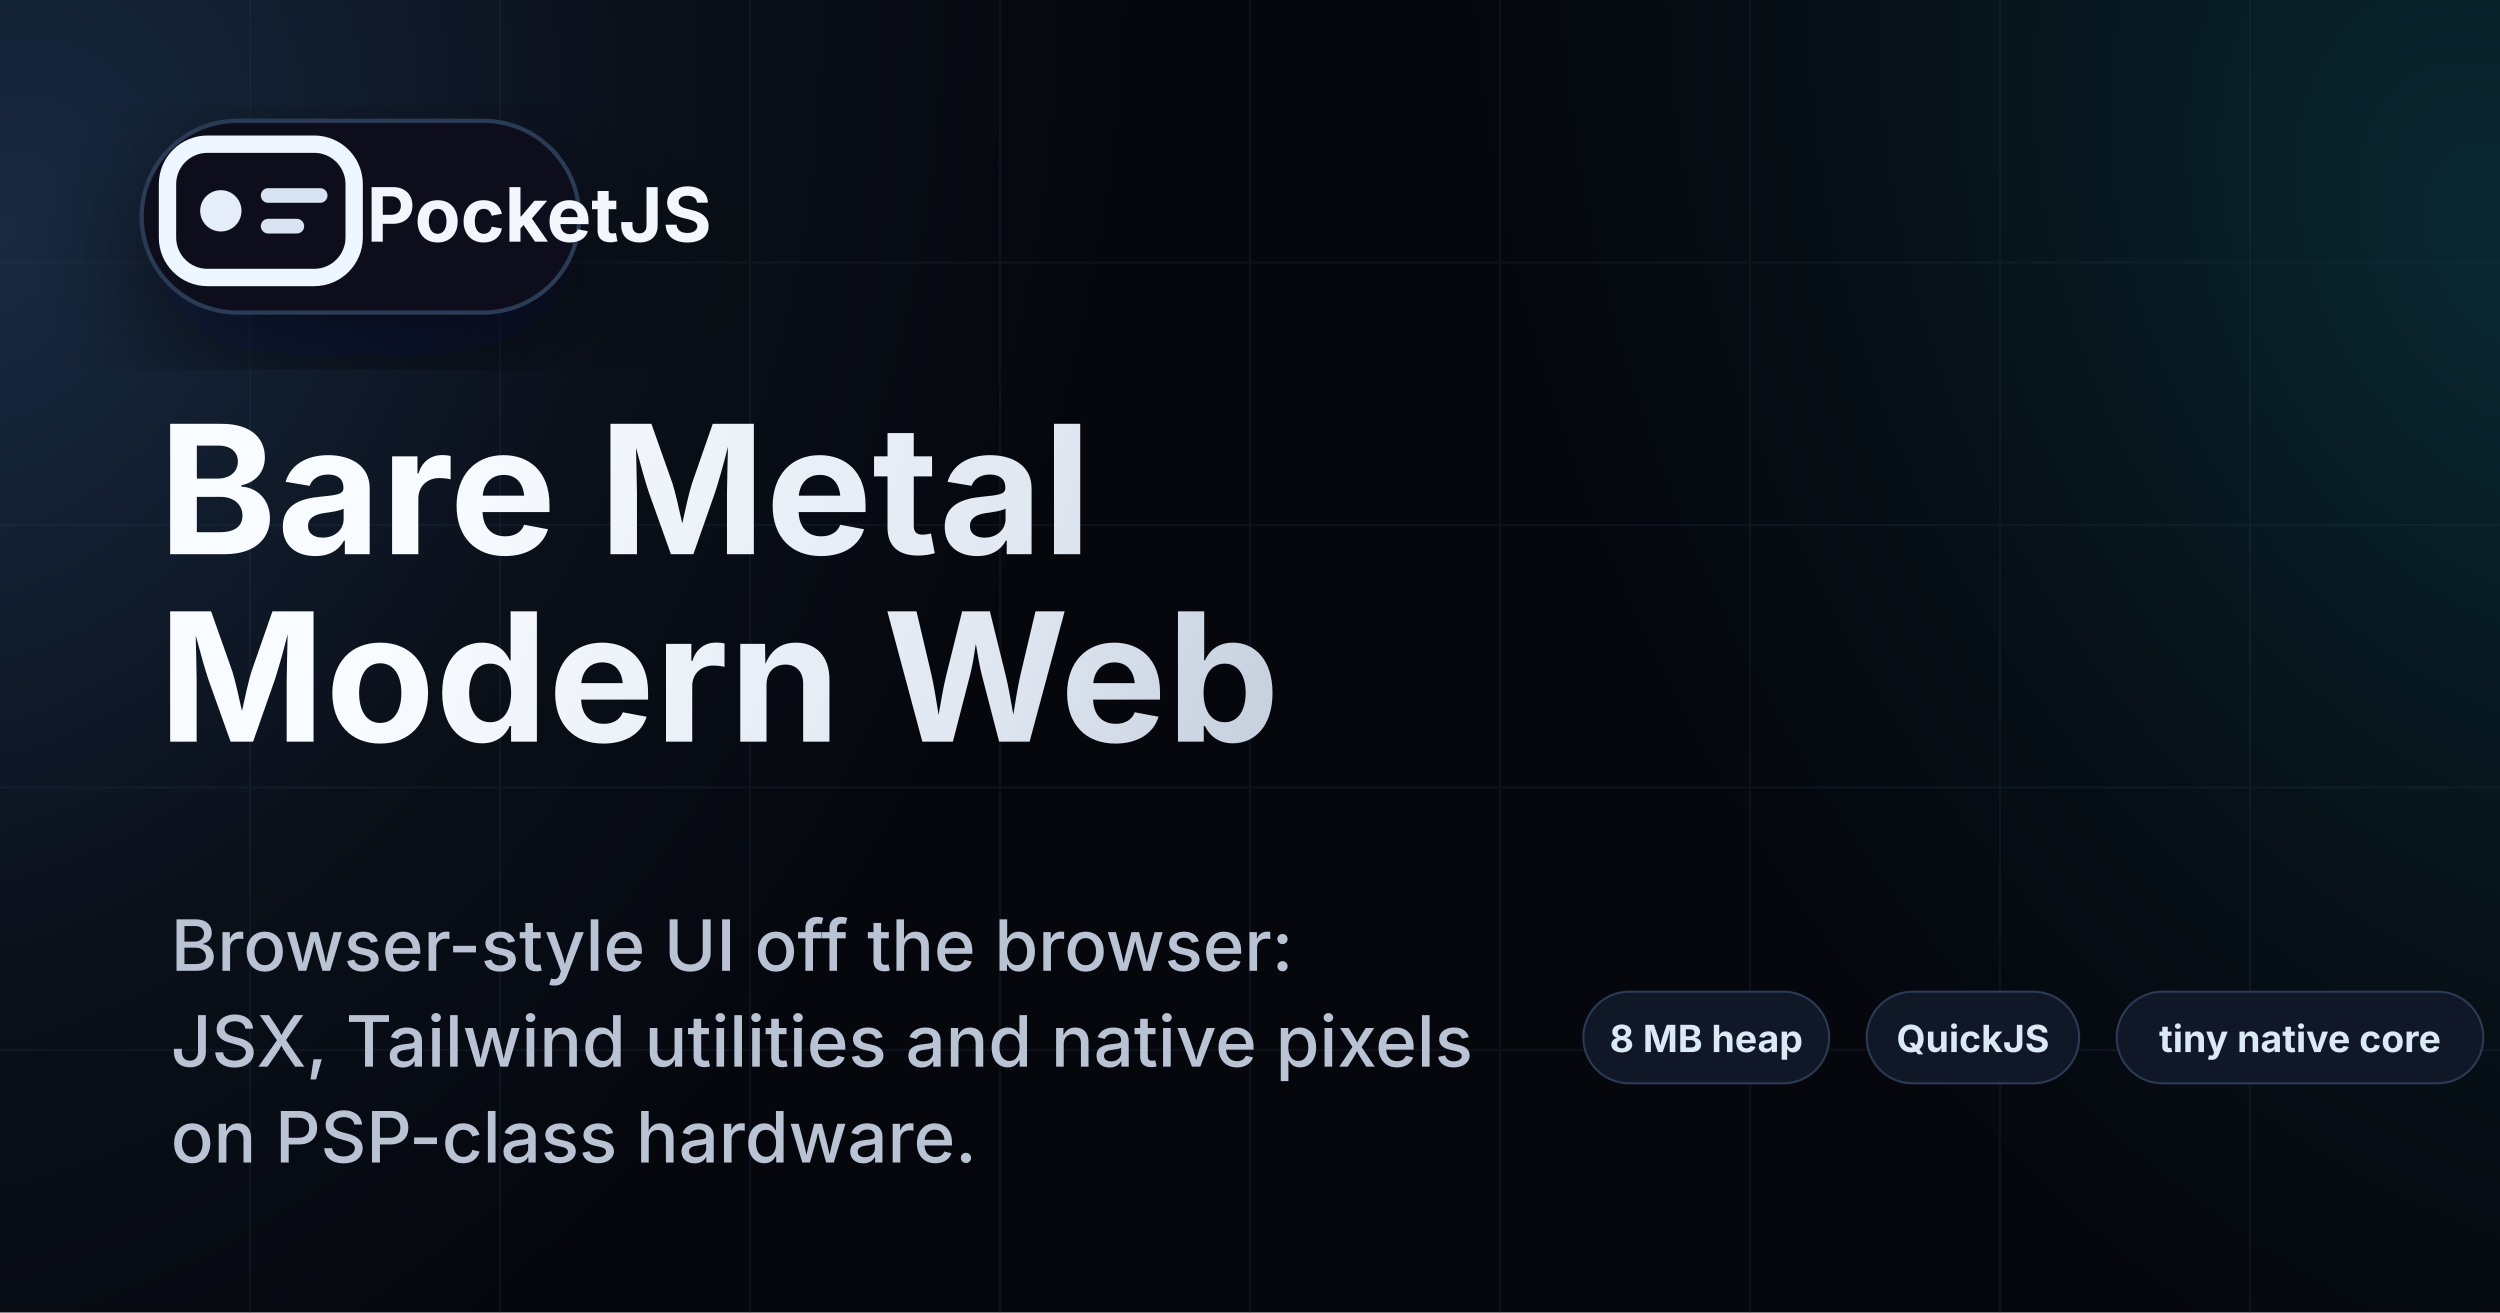
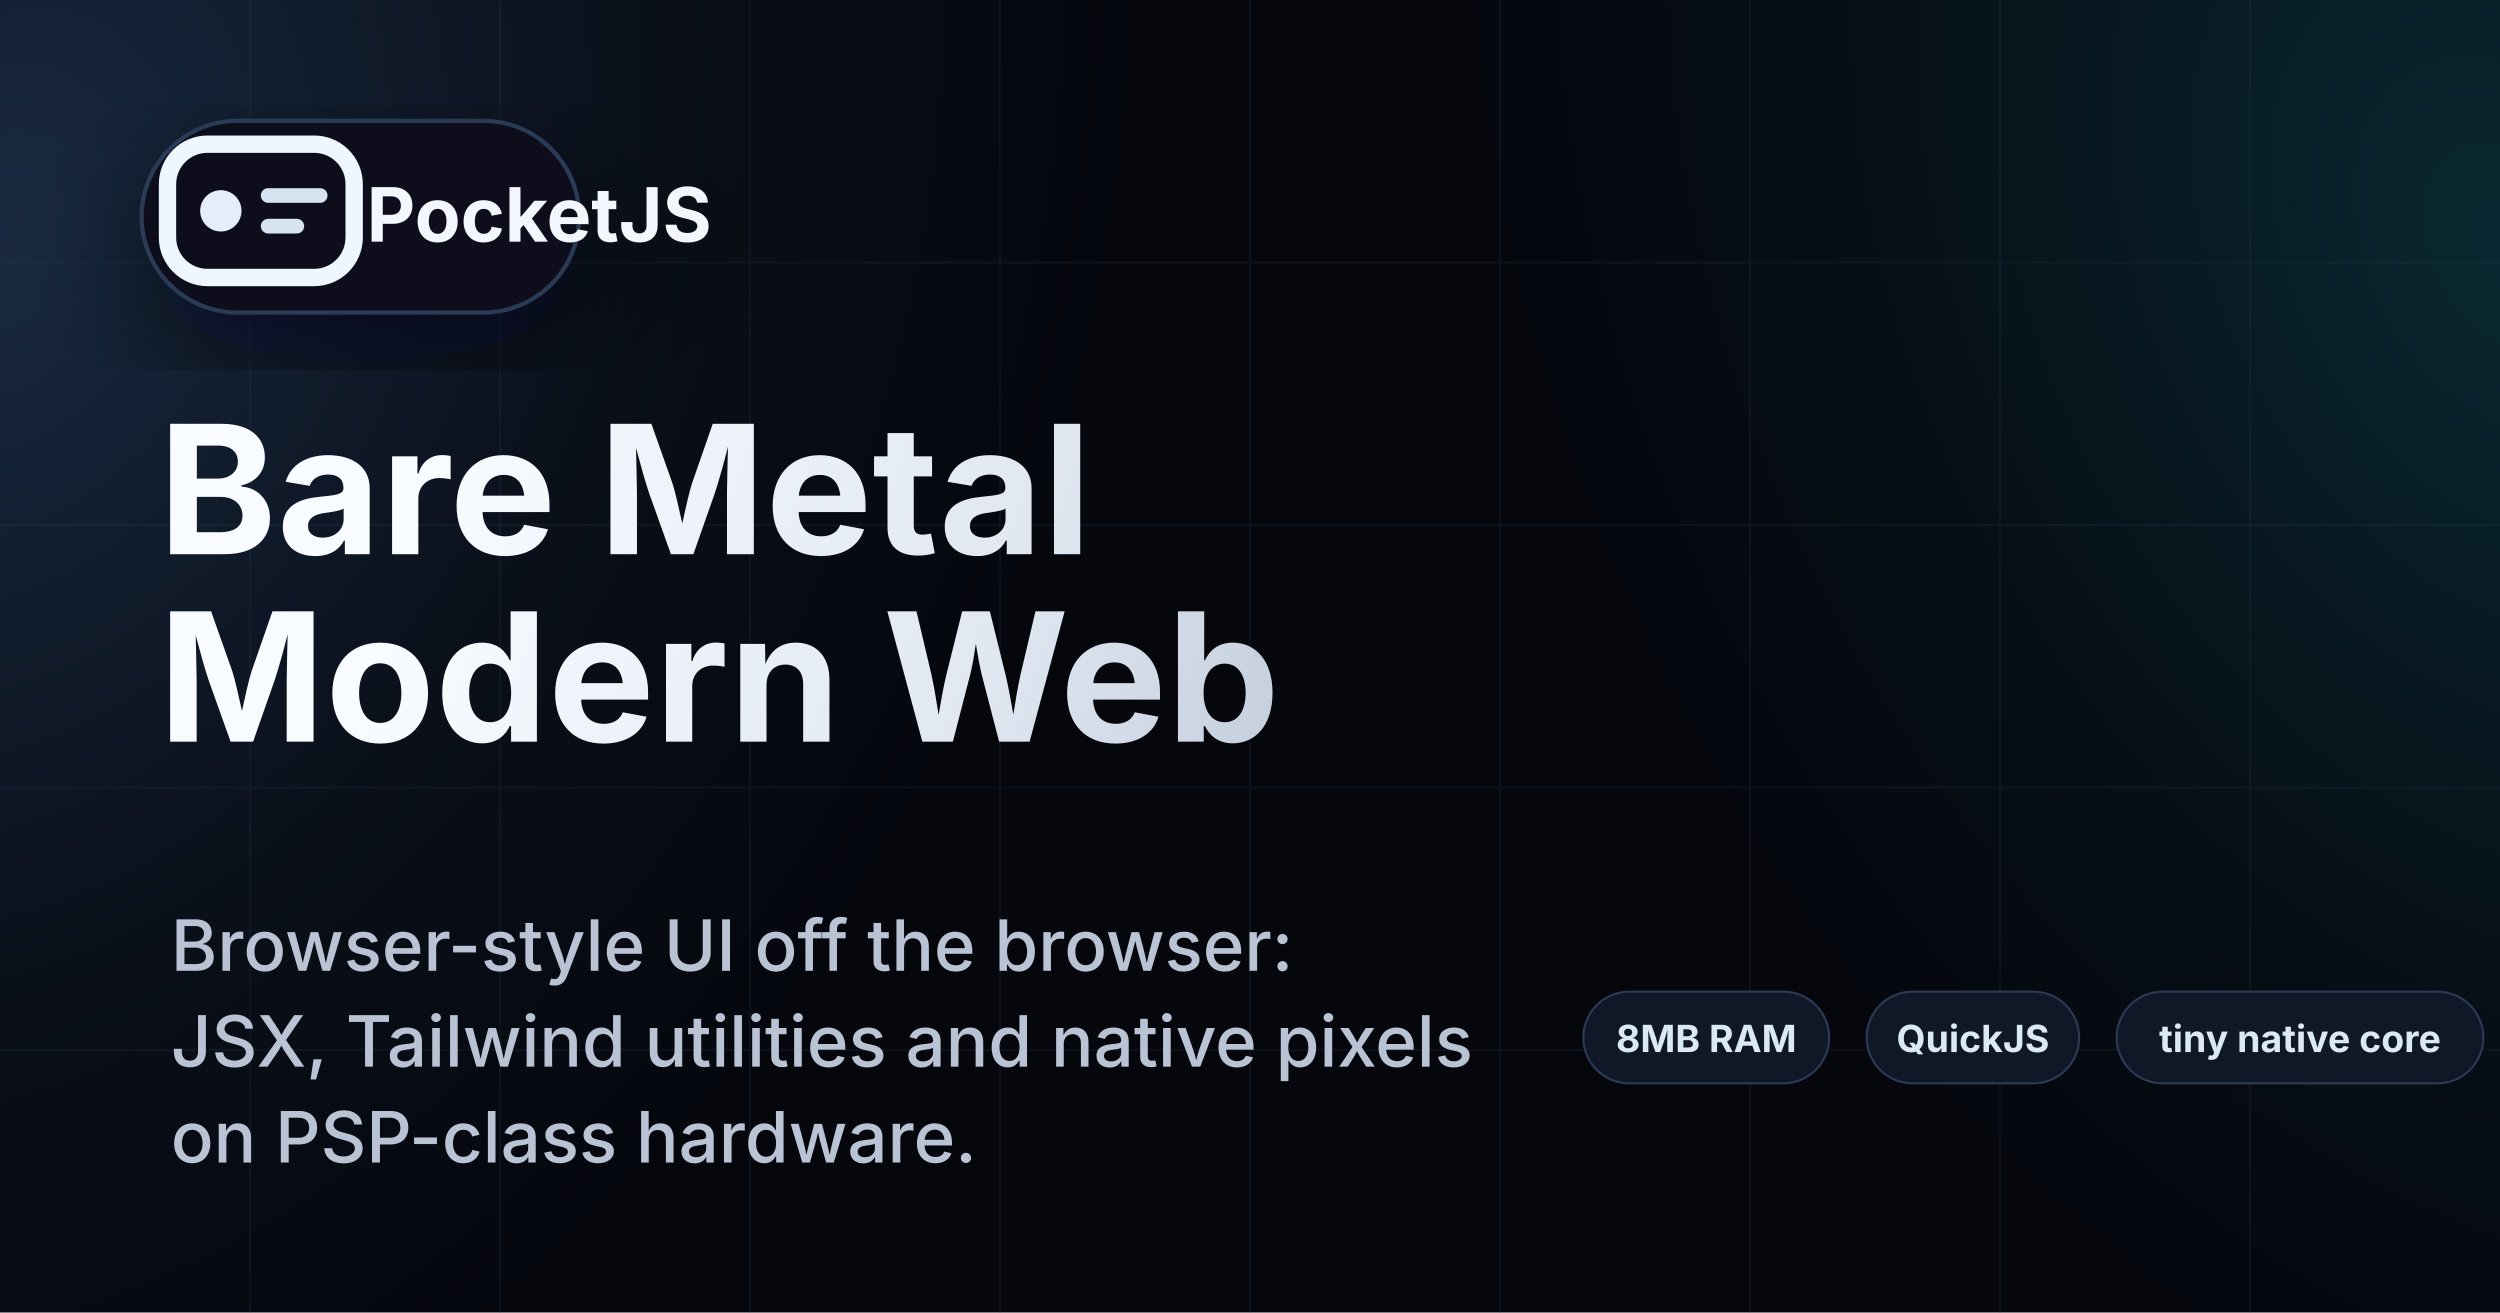
<svg xmlns="http://www.w3.org/2000/svg" width="1200" height="630" viewBox="0 0 1200 630" role="img" aria-label="PocketJS - Bare Metal Modern Web">
  <defs>
    <radialGradient id="og-left" cx="0" cy="0" r="1" gradientUnits="userSpaceOnUse" gradientTransform="translate(0 115) rotate(24) scale(520 680)">
      <stop stop-color="#60a5fa" stop-opacity="0.22" />
      <stop offset="0.58" stop-color="#60a5fa" stop-opacity="0.05" />
      <stop offset="1" stop-color="#60a5fa" stop-opacity="0" />
    </radialGradient>
    <radialGradient id="og-right" cx="0" cy="0" r="1" gradientUnits="userSpaceOnUse" gradientTransform="translate(1200 120) rotate(154) scale(460 660)">
      <stop stop-color="#22d3ee" stop-opacity="0.16" />
      <stop offset="0.62" stop-color="#22d3ee" stop-opacity="0.04" />
      <stop offset="1" stop-color="#22d3ee" stop-opacity="0" />
    </radialGradient>
    <linearGradient id="og-title" x1="220" y1="200" x2="840" y2="410" gradientUnits="userSpaceOnUse">
      <stop stop-color="#f8fbff" />
      <stop offset="0.42" stop-color="#e1e8f2" />
      <stop offset="1" stop-color="#99a8bc" />
    </linearGradient>
    <linearGradient id="pj-edge" x1="88" y1="78" x2="168" y2="158" gradientUnits="userSpaceOnUse">
      <stop stop-color="#eef6ff" />
      <stop offset="0.38" stop-color="#b7c8e2" />
      <stop offset="0.58" stop-color="#7487a0" />
      <stop offset="0.78" stop-color="#aec0d6" />
      <stop offset="1" stop-color="#dbe8f6" />
    </linearGradient>
    <linearGradient id="pj-lens" x1="104" y1="108" x2="128" y2="132" gradientUnits="userSpaceOnUse">
      <stop stop-color="#e4edf8" />
      <stop offset="0.55" stop-color="#a7b8cf" />
      <stop offset="1" stop-color="#53677f" />
    </linearGradient>
    <linearGradient id="pj-bar" x1="140" y1="106" x2="174" y2="140" gradientUnits="userSpaceOnUse">
      <stop stop-color="#d7e3f1" />
      <stop offset="1" stop-color="#71849d" />
    </linearGradient>
    <filter id="soft-shadow" x="-30%" y="-30%" width="160%" height="160%">
      <feDropShadow dx="0" dy="20" stdDeviation="28" flood-color="#020617" flood-opacity="0.58" />
    </filter>
  </defs>
  <rect width="1200" height="630" fill="#05070d" />
  <rect width="1200" height="630" fill="url(#og-left)" />
  <rect width="1200" height="630" fill="url(#og-right)" />
  <path d="M0 126H1200M0 252H1200M0 378H1200M0 504H1200M120 0V630M240 0V630M360 0V630M480 0V630M600 0V630M720 0V630M840 0V630M960 0V630M1080 0V630" stroke="#2b3a55" stroke-opacity="0.22" stroke-width="1" />
  <g filter="url(#soft-shadow)">
    <rect x="68" y="58" width="210" height="92" rx="46" fill="#0b111d" stroke="#2b3a55" stroke-width="2" />
    <g transform="translate(74 50) scale(3.2)">
      <rect x="2" y="6" width="28" height="20" rx="6" fill="none" stroke="url(#pj-edge)" stroke-width="2.6" stroke-linejoin="round" />
      <circle cx="10" cy="16" r="3.1" fill="url(#pj-lens)" />
      <rect x="16" y="12.6" width="10" height="2.2" rx="1.1" fill="url(#pj-bar)" />
      <rect x="16" y="17.2" width="6.5" height="2.2" rx="1.1" fill="url(#pj-bar)" />
    </g>
    <text x="176" y="116" fill="#f3f7fd" font-family="Inter, -apple-system, BlinkMacSystemFont, Segoe UI, sans-serif" font-size="36" font-weight="700">PocketJS</text>
  </g>
  <text x="76" y="266" fill="url(#og-title)" font-family="Inter, -apple-system, BlinkMacSystemFont, Segoe UI, sans-serif" font-size="86" font-weight="700" letter-spacing="0">
    <tspan x="76" dy="0">Bare Metal</tspan>
    <tspan x="76" dy="90">Modern Web</tspan>
  </text>
  <text x="82" y="466" fill="#b9c3d4" font-family="Inter, -apple-system, BlinkMacSystemFont, Segoe UI, sans-serif" font-size="34" font-weight="500" letter-spacing="0">
    <tspan x="82" dy="0">Browser-style UI off the browser:</tspan>
    <tspan x="82" dy="46">JSX, Tailwind utilities and native pixels</tspan>
    <tspan x="82" dy="46">on PSP-class hardware.</tspan>
  </text>
  <g transform="translate(760 476)">
    <rect x="0" y="0" width="118" height="44" rx="22" fill="#101827" stroke="#2b3a55" />
-     <text x="59" y="29" text-anchor="middle" fill="#dbe8f6" font-family="Inter, -apple-system, BlinkMacSystemFont, Segoe UI, sans-serif" font-size="18" font-weight="700">8 MB heap</text>
+     <text x="59" y="29" text-anchor="middle" fill="#dbe8f6" font-family="Inter, -apple-system, BlinkMacSystemFont, Segoe UI, sans-serif" font-size="18" font-weight="700">8MB RAM</text>
    <rect x="136" y="0" width="102" height="44" rx="22" fill="#101827" stroke="#2b3a55" />
    <text x="187" y="29" text-anchor="middle" fill="#dbe8f6" font-family="Inter, -apple-system, BlinkMacSystemFont, Segoe UI, sans-serif" font-size="18" font-weight="700">QuickJS</text>
    <rect x="256" y="0" width="176" height="44" rx="22" fill="#101827" stroke="#2b3a55" />
    <text x="344" y="29" text-anchor="middle" fill="#dbe8f6" font-family="Inter, -apple-system, BlinkMacSystemFont, Segoe UI, sans-serif" font-size="18" font-weight="700">tiny native core</text>
  </g>
</svg>
